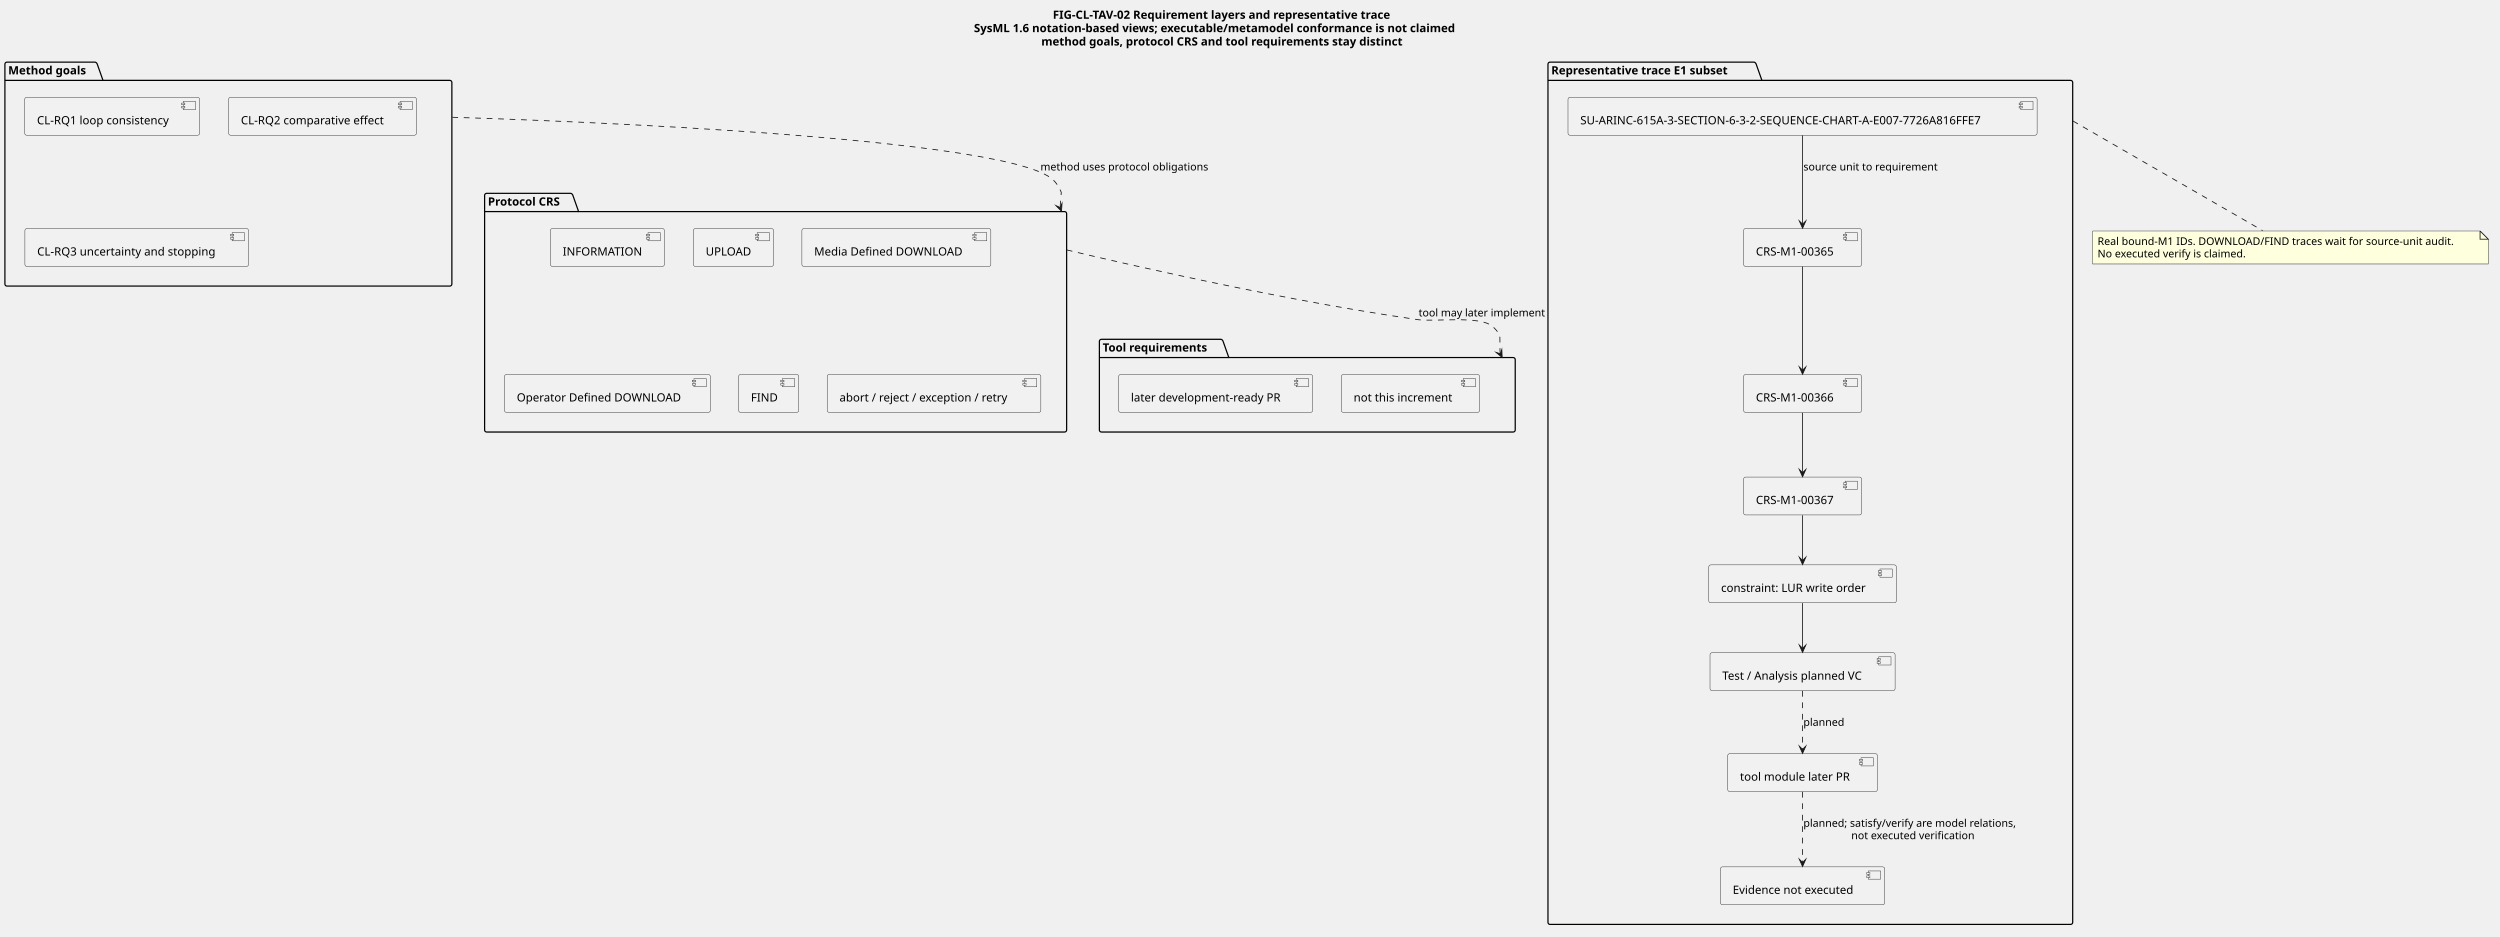
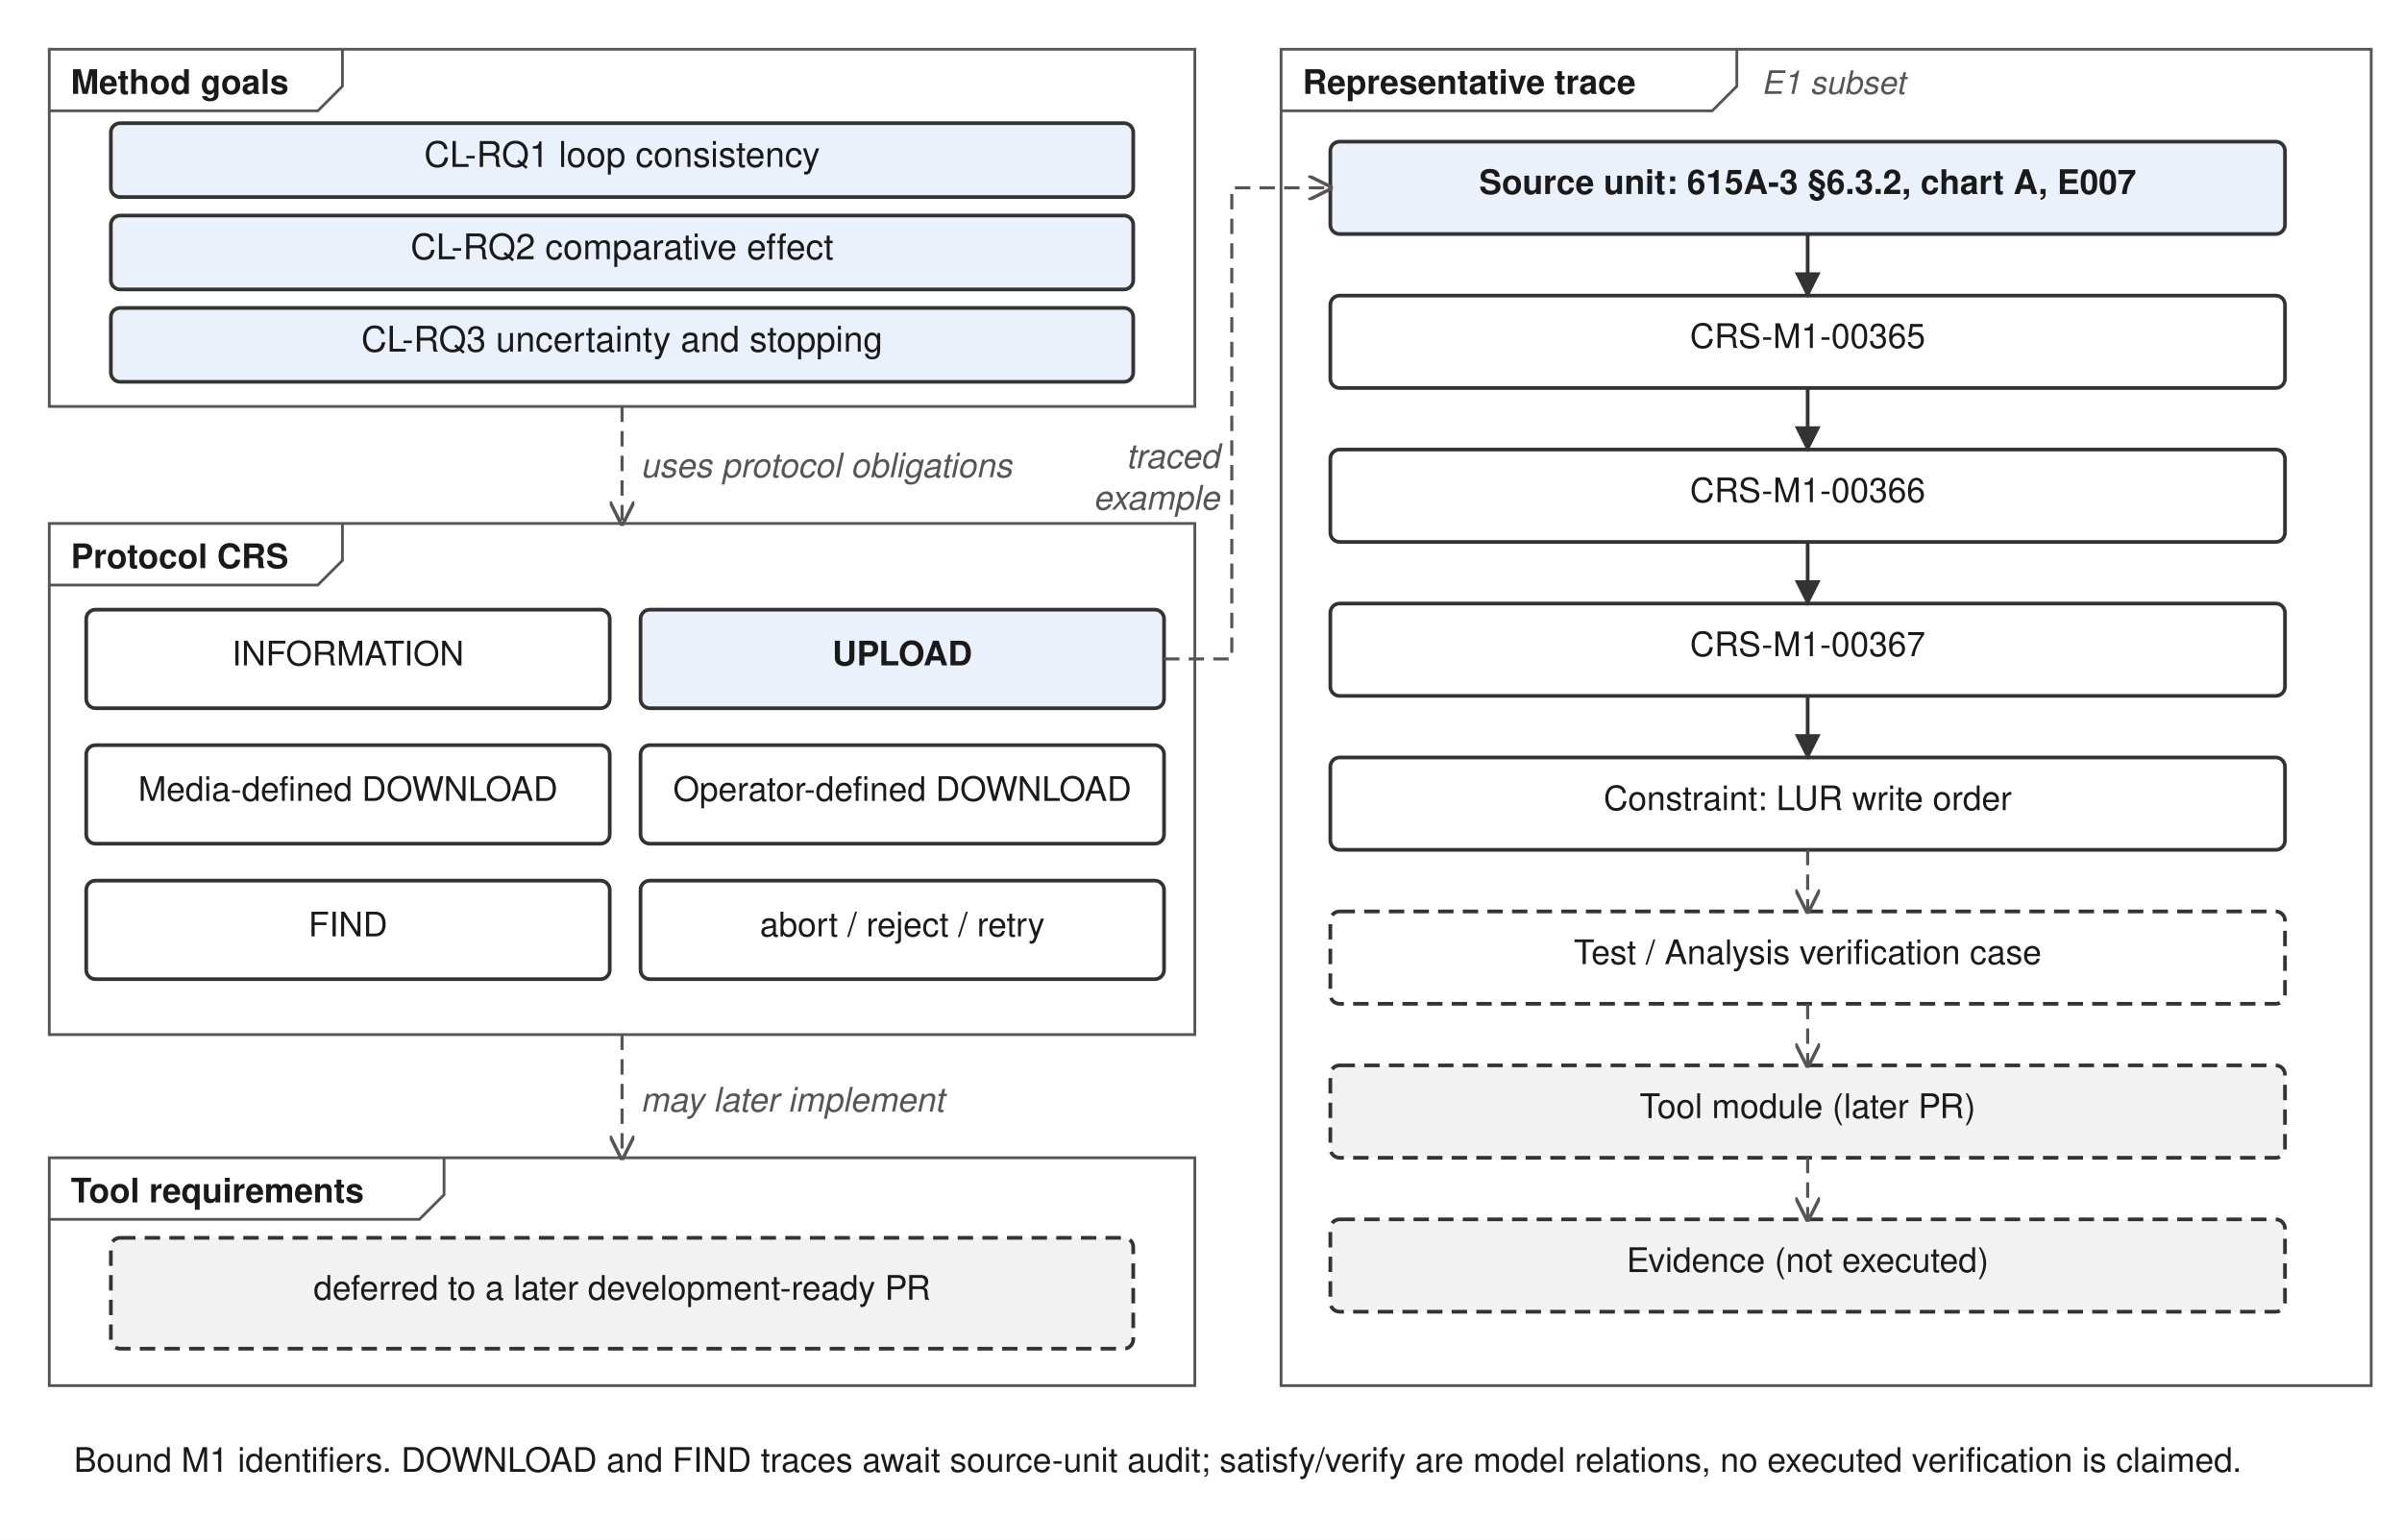
- <svg xmlns="http://www.w3.org/2000/svg" version="1.1" data-diagram-type="DESCRIPTION" style="width:3054px;height:1144px;background:#FFFFFF;" width="3054px" height="1144px" viewBox="0 0 3054 1144" zoomAndPan="magnify" preserveAspectRatio="none" contentStyleType="text/css">
-   <defs />
-   <g font-family="sans-serif" lengthAdjust="spacing">
-     <g class="title" data-source-line="2">
-       <text x="1286.119" y="22.995" fill="#000" font-size="14" textLength="475.412" font-weight="700">FIG-CL-TAV-02 Requirement layers and representative trace</text>
-       <text x="1189.749" y="39.292" fill="#000" font-size="14" textLength="668.151" font-weight="700">SysML 1.6 notation-based views; executable/metamodel conformance is not claimed</text>
-       <text x="1272.003" y="55.589" fill="#000" font-size="14" textLength="503.645" font-weight="700">method goals, protocol CRS and tool requirements stay distinct</text>
-     </g>
-     <g class="cluster" data-qualified-name="MG" id="ent0001" data-source-line="4">
-       <path d="M8.5,75.891 L116.318,75.891 A3.75,3.75 0 0 1 118.818,78.391 L125.818,98.188 L549.5,98.188 A2.5,2.5 0 0 1 552,100.688 L552,346.981 A2.5,2.5 0 0 1 549.5,349.481 L8.5,349.481 A2.5,2.5 0 0 1 6,346.981 L6,78.391 A2.5,2.5 0 0 1 8.5,75.891" style="stroke:#000;stroke-width:1.5;" fill="none" />
-       <line x1="6" y1="98.188" x2="125.818" y2="98.188" style="stroke:#000;stroke-width:1.5;" />
-       <text x="10" y="90.886" fill="#000" font-size="14" textLength="106.818" font-weight="700">Method goals</text>
-     </g>
-     <g class="cluster" data-qualified-name="PCRS" id="ent0005" data-source-line="10">
-       <path d="M594.5,236.181 L697.321,236.181 A3.75,3.75 0 0 1 699.821,238.681 L706.821,258.477 L1300.5,258.477 A2.5,2.5 0 0 1 1303,260.977 L1303,525.281 A2.5,2.5 0 0 1 1300.5,527.781 L594.5,527.781 A2.5,2.5 0 0 1 592,525.281 L592,238.681 A2.5,2.5 0 0 1 594.5,236.181" style="stroke:#000;stroke-width:1.5;" fill="none" />
-       <line x1="592" y1="258.477" x2="706.821" y2="258.477" style="stroke:#000;stroke-width:1.5;" />
-       <text x="596" y="251.176" fill="#000" font-size="14" textLength="101.821" font-weight="700">Protocol CRS</text>
-     </g>
-     <g class="cluster" data-qualified-name="TR" id="ent0012" data-source-line="19">
-       <path d="M1345.5,414.481 L1491.62,414.481 A3.75,3.75 0 0 1 1494.12,416.981 L1501.12,436.777 L1848.5,436.777 A2.5,2.5 0 0 1 1851,439.277 L1851,525.281 A2.5,2.5 0 0 1 1848.5,527.781 L1345.5,527.781 A2.5,2.5 0 0 1 1343,525.281 L1343,416.981 A2.5,2.5 0 0 1 1345.5,414.481" style="stroke:#000;stroke-width:1.5;" fill="none" />
-       <line x1="1343" y1="436.777" x2="1501.12" y2="436.777" style="stroke:#000;stroke-width:1.5;" />
-       <text x="1347" y="429.476" fill="#000" font-size="14" textLength="145.12" font-weight="700">Tool requirements</text>
-     </g>
-     <g class="cluster" data-qualified-name="TRACE" id="ent0017" data-source-line="27">
-       <path d="M1893.5,75.891 L2142.85,75.891 A3.75,3.75 0 0 1 2145.35,78.391 L2152.35,98.188 L2529.5,98.188 A2.5,2.5 0 0 1 2532,100.688 L2532,1126.761 A2.5,2.5 0 0 1 2529.5,1129.261 L1893.5,1129.261 A2.5,2.5 0 0 1 1891,1126.761 L1891,78.391 A2.5,2.5 0 0 1 1893.5,75.891" style="stroke:#000;stroke-width:1.5;" fill="none" />
-       <line x1="1891" y1="98.188" x2="2152.35" y2="98.188" style="stroke:#000;stroke-width:1.5;" />
-       <text x="1895" y="90.886" fill="#000" font-size="14" textLength="248.35" font-weight="700">Representative trace E1 subset</text>
-     </g>
-     <g class="entity" data-qualified-name="MG.CL-RQ1 loop consistency" id="ent0002" data-source-line="5">
-       <rect x="30.17" y="118.891" width="213.66" height="46.297" fill="#F1F1F1" style="stroke:#181818;stroke-width:0.5;" rx="2.5" ry="2.5" />
-       <rect x="223.83" y="123.891" width="15" height="10" fill="#F1F1F1" style="stroke:#181818;stroke-width:0.5;" />
-       <rect x="221.83" y="125.891" width="4" height="2" fill="#F1F1F1" style="stroke:#181818;stroke-width:0.5;" />
-       <rect x="221.83" y="129.891" width="4" height="2" fill="#F1F1F1" style="stroke:#181818;stroke-width:0.5;" />
-       <text x="45.17" y="151.886" fill="#000" font-size="14" textLength="173.66">CL-RQ1 loop consistency</text>
-     </g>
-     <g class="entity" data-qualified-name="MG.CL-RQ2 comparative effect" id="ent0003" data-source-line="6">
-       <rect x="279.28" y="118.891" width="229.431" height="46.297" fill="#F1F1F1" style="stroke:#181818;stroke-width:0.5;" rx="2.5" ry="2.5" />
-       <rect x="488.711" y="123.891" width="15" height="10" fill="#F1F1F1" style="stroke:#181818;stroke-width:0.5;" />
-       <rect x="486.711" y="125.891" width="4" height="2" fill="#F1F1F1" style="stroke:#181818;stroke-width:0.5;" />
-       <rect x="486.711" y="129.891" width="4" height="2" fill="#F1F1F1" style="stroke:#181818;stroke-width:0.5;" />
-       <text x="294.28" y="151.886" fill="#000" font-size="14" textLength="189.431">CL-RQ2 comparative effect</text>
-     </g>
-     <g class="entity" data-qualified-name="MG.CL-RQ3 uncertainty and stopping" id="ent0004" data-source-line="7">
-       <rect x="30.42" y="279.181" width="273.16" height="46.297" fill="#F1F1F1" style="stroke:#181818;stroke-width:0.5;" rx="2.5" ry="2.5" />
-       <rect x="283.58" y="284.181" width="15" height="10" fill="#F1F1F1" style="stroke:#181818;stroke-width:0.5;" />
-       <rect x="281.58" y="286.181" width="4" height="2" fill="#F1F1F1" style="stroke:#181818;stroke-width:0.5;" />
-       <rect x="281.58" y="290.181" width="4" height="2" fill="#F1F1F1" style="stroke:#181818;stroke-width:0.5;" />
-       <text x="45.42" y="312.176" fill="#000" font-size="14" textLength="233.16">CL-RQ3 uncertainty and stopping</text>
-     </g>
-     <g class="entity" data-qualified-name="PCRS.INFORMATION" id="ent0006" data-source-line="11">
-       <rect x="672.38" y="279.181" width="139.23" height="46.297" fill="#F1F1F1" style="stroke:#181818;stroke-width:0.5;" rx="2.5" ry="2.5" />
-       <rect x="791.61" y="284.181" width="15" height="10" fill="#F1F1F1" style="stroke:#181818;stroke-width:0.5;" />
-       <rect x="789.61" y="286.181" width="4" height="2" fill="#F1F1F1" style="stroke:#181818;stroke-width:0.5;" />
-       <rect x="789.61" y="290.181" width="4" height="2" fill="#F1F1F1" style="stroke:#181818;stroke-width:0.5;" />
-       <text x="687.38" y="312.176" fill="#000" font-size="14" textLength="99.23">INFORMATION</text>
-     </g>
-     <g class="entity" data-qualified-name="PCRS.UPLOAD" id="ent0007" data-source-line="12">
-       <rect x="847.07" y="279.181" width="97.866" height="46.297" fill="#F1F1F1" style="stroke:#181818;stroke-width:0.5;" rx="2.5" ry="2.5" />
-       <rect x="924.936" y="284.181" width="15" height="10" fill="#F1F1F1" style="stroke:#181818;stroke-width:0.5;" />
-       <rect x="922.936" y="286.181" width="4" height="2" fill="#F1F1F1" style="stroke:#181818;stroke-width:0.5;" />
-       <rect x="922.936" y="290.181" width="4" height="2" fill="#F1F1F1" style="stroke:#181818;stroke-width:0.5;" />
-       <text x="862.07" y="312.176" fill="#000" font-size="14" textLength="57.866">UPLOAD</text>
-     </g>
-     <g class="entity" data-qualified-name="PCRS.Media Defined DOWNLOAD" id="ent0008" data-source-line="13">
-       <rect x="979.59" y="279.181" width="230.825" height="46.297" fill="#F1F1F1" style="stroke:#181818;stroke-width:0.5;" rx="2.5" ry="2.5" />
-       <rect x="1190.415" y="284.181" width="15" height="10" fill="#F1F1F1" style="stroke:#181818;stroke-width:0.5;" />
-       <rect x="1188.415" y="286.181" width="4" height="2" fill="#F1F1F1" style="stroke:#181818;stroke-width:0.5;" />
-       <rect x="1188.415" y="290.181" width="4" height="2" fill="#F1F1F1" style="stroke:#181818;stroke-width:0.5;" />
-       <text x="994.59" y="312.176" fill="#000" font-size="14" textLength="190.825">Media Defined DOWNLOAD</text>
-     </g>
-     <g class="entity" data-qualified-name="PCRS.Operator Defined DOWNLOAD" id="ent0009" data-source-line="14">
-       <rect x="616.28" y="457.481" width="251.442" height="46.297" fill="#F1F1F1" style="stroke:#181818;stroke-width:0.5;" rx="2.5" ry="2.5" />
-       <rect x="847.722" y="462.481" width="15" height="10" fill="#F1F1F1" style="stroke:#181818;stroke-width:0.5;" />
-       <rect x="845.722" y="464.481" width="4" height="2" fill="#F1F1F1" style="stroke:#181818;stroke-width:0.5;" />
-       <rect x="845.722" y="468.481" width="4" height="2" fill="#F1F1F1" style="stroke:#181818;stroke-width:0.5;" />
-       <text x="631.28" y="490.476" fill="#000" font-size="14" textLength="211.442">Operator Defined DOWNLOAD</text>
-     </g>
-     <g class="entity" data-qualified-name="PCRS.FIND" id="ent0010" data-source-line="15">
-       <rect x="902.28" y="457.481" width="73.435" height="46.297" fill="#F1F1F1" style="stroke:#181818;stroke-width:0.5;" rx="2.5" ry="2.5" />
-       <rect x="955.715" y="462.481" width="15" height="10" fill="#F1F1F1" style="stroke:#181818;stroke-width:0.5;" />
-       <rect x="953.715" y="464.481" width="4" height="2" fill="#F1F1F1" style="stroke:#181818;stroke-width:0.5;" />
-       <rect x="953.715" y="468.481" width="4" height="2" fill="#F1F1F1" style="stroke:#181818;stroke-width:0.5;" />
-       <text x="917.28" y="490.476" fill="#000" font-size="14" textLength="33.435">FIND</text>
-     </g>
-     <g class="entity" data-qualified-name="PCRS.abort . reject . exception . retry" id="ent0011" data-source-line="16">
-       <rect x="1010.5" y="457.481" width="260.999" height="46.297" fill="#F1F1F1" style="stroke:#181818;stroke-width:0.5;" rx="2.5" ry="2.5" />
-       <rect x="1251.499" y="462.481" width="15" height="10" fill="#F1F1F1" style="stroke:#181818;stroke-width:0.5;" />
-       <rect x="1249.499" y="464.481" width="4" height="2" fill="#F1F1F1" style="stroke:#181818;stroke-width:0.5;" />
-       <rect x="1249.499" y="468.481" width="4" height="2" fill="#F1F1F1" style="stroke:#181818;stroke-width:0.5;" />
-       <text x="1025.5" y="490.476" fill="#000" font-size="14" textLength="220.999">abort / reject / exception / retry</text>
-     </g>
-     <g class="entity" data-qualified-name="TR.later development-ready PR" id="ent0013" data-source-line="20">
-       <rect x="1366.54" y="457.481" width="236.923" height="46.297" fill="#F1F1F1" style="stroke:#181818;stroke-width:0.5;" rx="2.5" ry="2.5" />
-       <rect x="1583.463" y="462.481" width="15" height="10" fill="#F1F1F1" style="stroke:#181818;stroke-width:0.5;" />
-       <rect x="1581.463" y="464.481" width="4" height="2" fill="#F1F1F1" style="stroke:#181818;stroke-width:0.5;" />
-       <rect x="1581.463" y="468.481" width="4" height="2" fill="#F1F1F1" style="stroke:#181818;stroke-width:0.5;" />
-       <text x="1381.54" y="490.476" fill="#000" font-size="14" textLength="196.923">later development-ready PR</text>
-     </g>
-     <g class="entity" data-qualified-name="TR.not this increment" id="ent0014" data-source-line="21">
-       <rect x="1638.59" y="457.481" width="168.816" height="46.297" fill="#F1F1F1" style="stroke:#181818;stroke-width:0.5;" rx="2.5" ry="2.5" />
-       <rect x="1787.406" y="462.481" width="15" height="10" fill="#F1F1F1" style="stroke:#181818;stroke-width:0.5;" />
-       <rect x="1785.406" y="464.481" width="4" height="2" fill="#F1F1F1" style="stroke:#181818;stroke-width:0.5;" />
-       <rect x="1785.406" y="468.481" width="4" height="2" fill="#F1F1F1" style="stroke:#181818;stroke-width:0.5;" />
-       <text x="1653.59" y="490.476" fill="#000" font-size="14" textLength="128.816">not this increment</text>
-     </g>
-     <g class="entity" data-qualified-name="TRACE.SRC" id="ent0018" data-source-line="28">
-       <rect x="1915.46" y="118.891" width="573.073" height="46.297" fill="#F1F1F1" style="stroke:#181818;stroke-width:0.5;" rx="2.5" ry="2.5" />
-       <rect x="2468.533" y="123.891" width="15" height="10" fill="#F1F1F1" style="stroke:#181818;stroke-width:0.5;" />
-       <rect x="2466.533" y="125.891" width="4" height="2" fill="#F1F1F1" style="stroke:#181818;stroke-width:0.5;" />
-       <rect x="2466.533" y="129.891" width="4" height="2" fill="#F1F1F1" style="stroke:#181818;stroke-width:0.5;" />
-       <text x="1930.46" y="151.886" fill="#000" font-size="14" textLength="533.073">SU-ARINC-615A-3-SECTION-6-3-2-SEQUENCE-CHART-A-E007-7726A816FFE7</text>
-     </g>
-     <g class="entity" data-qualified-name="TRACE.CRS365" id="ent0019" data-source-line="29">
-       <rect x="2129.99" y="279.181" width="144.016" height="46.297" fill="#F1F1F1" style="stroke:#181818;stroke-width:0.5;" rx="2.5" ry="2.5" />
-       <rect x="2254.006" y="284.181" width="15" height="10" fill="#F1F1F1" style="stroke:#181818;stroke-width:0.5;" />
-       <rect x="2252.006" y="286.181" width="4" height="2" fill="#F1F1F1" style="stroke:#181818;stroke-width:0.5;" />
-       <rect x="2252.006" y="290.181" width="4" height="2" fill="#F1F1F1" style="stroke:#181818;stroke-width:0.5;" />
-       <text x="2144.99" y="312.176" fill="#000" font-size="14" textLength="104.016">CRS-M1-00365</text>
-     </g>
-     <g class="entity" data-qualified-name="TRACE.CRS366" id="ent0020" data-source-line="30">
-       <rect x="2129.99" y="457.481" width="144.016" height="46.297" fill="#F1F1F1" style="stroke:#181818;stroke-width:0.5;" rx="2.5" ry="2.5" />
-       <rect x="2254.006" y="462.481" width="15" height="10" fill="#F1F1F1" style="stroke:#181818;stroke-width:0.5;" />
-       <rect x="2252.006" y="464.481" width="4" height="2" fill="#F1F1F1" style="stroke:#181818;stroke-width:0.5;" />
-       <rect x="2252.006" y="468.481" width="4" height="2" fill="#F1F1F1" style="stroke:#181818;stroke-width:0.5;" />
-       <text x="2144.99" y="490.476" fill="#000" font-size="14" textLength="104.016">CRS-M1-00366</text>
-     </g>
-     <g class="entity" data-qualified-name="TRACE.CRS367" id="ent0021" data-source-line="31">
-       <rect x="2129.99" y="582.781" width="144.016" height="46.297" fill="#F1F1F1" style="stroke:#181818;stroke-width:0.5;" rx="2.5" ry="2.5" />
-       <rect x="2254.006" y="587.781" width="15" height="10" fill="#F1F1F1" style="stroke:#181818;stroke-width:0.5;" />
-       <rect x="2252.006" y="589.781" width="4" height="2" fill="#F1F1F1" style="stroke:#181818;stroke-width:0.5;" />
-       <rect x="2252.006" y="593.781" width="4" height="2" fill="#F1F1F1" style="stroke:#181818;stroke-width:0.5;" />
-       <text x="2144.99" y="615.776" fill="#000" font-size="14" textLength="104.016">CRS-M1-00367</text>
-     </g>
-     <g class="entity" data-qualified-name="TRACE.CON" id="ent0022" data-source-line="32">
-       <rect x="2087.44" y="690.071" width="229.123" height="46.297" fill="#F1F1F1" style="stroke:#181818;stroke-width:0.5;" rx="2.5" ry="2.5" />
-       <rect x="2296.563" y="695.071" width="15" height="10" fill="#F1F1F1" style="stroke:#181818;stroke-width:0.5;" />
-       <rect x="2294.563" y="697.071" width="4" height="2" fill="#F1F1F1" style="stroke:#181818;stroke-width:0.5;" />
-       <rect x="2294.563" y="701.071" width="4" height="2" fill="#F1F1F1" style="stroke:#181818;stroke-width:0.5;" />
-       <text x="2102.44" y="723.066" fill="#000" font-size="14" textLength="189.123">constraint: LUR write order</text>
-     </g>
-     <g class="entity" data-qualified-name="TRACE.TA" id="ent0023" data-source-line="33">
-       <rect x="2088.95" y="797.371" width="226.102" height="46.297" fill="#F1F1F1" style="stroke:#181818;stroke-width:0.5;" rx="2.5" ry="2.5" />
-       <rect x="2295.052" y="802.371" width="15" height="10" fill="#F1F1F1" style="stroke:#181818;stroke-width:0.5;" />
-       <rect x="2293.052" y="804.371" width="4" height="2" fill="#F1F1F1" style="stroke:#181818;stroke-width:0.5;" />
-       <rect x="2293.052" y="808.371" width="4" height="2" fill="#F1F1F1" style="stroke:#181818;stroke-width:0.5;" />
-       <text x="2103.95" y="830.366" fill="#000" font-size="14" textLength="186.102">Test / Analysis planned VC</text>
-     </g>
-     <g class="entity" data-qualified-name="TRACE.TOOL" id="ent0024" data-source-line="34">
-       <rect x="2110.59" y="920.671" width="182.823" height="46.297" fill="#F1F1F1" style="stroke:#181818;stroke-width:0.5;" rx="2.5" ry="2.5" />
-       <rect x="2273.413" y="925.671" width="15" height="10" fill="#F1F1F1" style="stroke:#181818;stroke-width:0.5;" />
-       <rect x="2271.413" y="927.671" width="4" height="2" fill="#F1F1F1" style="stroke:#181818;stroke-width:0.5;" />
-       <rect x="2271.413" y="931.671" width="4" height="2" fill="#F1F1F1" style="stroke:#181818;stroke-width:0.5;" />
-       <text x="2125.59" y="953.666" fill="#000" font-size="14" textLength="142.823">tool module later PR</text>
-     </g>
-     <g class="entity" data-qualified-name="TRACE.EV" id="ent0025" data-source-line="35">
-       <rect x="2101.7" y="1058.961" width="200.604" height="46.297" fill="#F1F1F1" style="stroke:#181818;stroke-width:0.5;" rx="2.5" ry="2.5" />
-       <rect x="2282.304" y="1063.961" width="15" height="10" fill="#F1F1F1" style="stroke:#181818;stroke-width:0.5;" />
-       <rect x="2280.304" y="1065.961" width="4" height="2" fill="#F1F1F1" style="stroke:#181818;stroke-width:0.5;" />
-       <rect x="2280.304" y="1069.961" width="4" height="2" fill="#F1F1F1" style="stroke:#181818;stroke-width:0.5;" />
-       <text x="2116.7" y="1091.956" fill="#000" font-size="14" textLength="160.604">Evidence not executed</text>
-     </g>
-     <g class="entity" data-qualified-name="GMN33" id="ent0034" data-source-line="46">
-       <path d="M2556.35,282.201 L2556.35,322.466 L3039.65,322.466 L3039.65,292.201 L3029.65,282.201 L2556.35,282.201" style="stroke:#181818;stroke-width:0.5;" fill="#FEFFDD" />
-       <path d="M3029.65,282.201 L3029.65,292.201 L3039.65,292.201 L3029.65,282.201" style="stroke:#181818;stroke-width:1;" fill="#FEFFDD" />
-       <text x="2562.35" y="299.268" fill="#000" font-size="13" textLength="462.3">Real bound-M1 IDs. DOWNLOAD/FIND traces wait for source-unit audit.</text>
-       <text x="2562.35" y="314.4" fill="#000" font-size="13" textLength="197.317">No executed verify is claimed.</text>
-     </g>
-     <g class="link" data-entity-1="ent0001" data-entity-2="ent0005" id="lnk15" data-source-line="24" data-link-type="dependency">
-       <path d="M552.551,143.282 C552.879,143.291 553.216,143.301 553.562,143.312 C559.093,143.477 566.905,143.718 576.685,144.041 C596.244,144.687 623.673,145.66 656.474,147.002 C722.076,149.686 809.161,153.847 897.733,159.823 C1074.875,171.776 1257.96,190.991 1287,220.181 C1290.095,223.292 1292.558,226.84 1294.496,230.672 C1294.981,231.63 1295.433,232.606 1295.853,233.598 C1296.064,234.094 1296.266,234.593 1296.461,235.096 C1296.559,235.348 1294.919,253.208 1295.013,253.462" style="stroke:#181818;stroke-width:1;stroke-dasharray:7,7;" fill="none" id="MG-to-PCRS" />
-       <polygon points="1296.748,258.151,1297.376,248.322,1295.013,253.462,1289.873,251.098,1296.748,258.151" fill="#181818" style="stroke:#181818;stroke-width:1;stroke-linejoin:miter;stroke-miterlimit:10;" />
-       <text x="1271" y="208.248" fill="#000" font-size="13" textLength="217.02">method uses protocol obligations</text>
-     </g>
-     <g class="link" data-entity-1="ent0005" data-entity-2="ent0012" id="lnk16" data-source-line="25" data-link-type="dependency">
-       <path d="M1303.153,305.304 C1303.533,305.395 1303.925,305.489 1304.329,305.586 C1305.139,305.78 1305.998,305.986 1306.906,306.203 C1314.169,307.941 1324.56,310.405 1337.531,313.422 C1363.475,319.458 1399.743,327.71 1441.974,336.804 C1526.435,354.993 1634.745,376.551 1732,390.481 C1752.1,393.361 1807.58,385.271 1823,398.481 C1826.416,401.407 1829.298,404.814 1831.726,408.544 C1832.939,410.408 1831.815,430.172 1832.811,432.178" style="stroke:#181818;stroke-width:1;stroke-dasharray:7,7;" fill="none" id="PCRS-to-TR" />
-       <polygon points="1835.036,436.656,1834.614,426.816,1832.811,432.178,1827.45,430.375,1835.036,436.656" fill="#181818" style="stroke:#181818;stroke-width:1;stroke-linejoin:miter;stroke-miterlimit:10;" />
-       <text x="1733" y="386.548" fill="#000" font-size="13" textLength="165.49">tool may later implement</text>
-     </g>
-     <g class="link" data-entity-1="ent0018" data-entity-2="ent0019" id="lnk26" data-source-line="38" data-link-type="dependency">
-       <path d="M2202,165.381 C2202,195.461 2202,243.691 2202,273.841" style="stroke:#181818;stroke-width:1;" fill="none" id="SRC-to-CRS365" />
-       <polygon points="2202,278.841,2206,269.841,2202,273.841,2198,269.841,2202,278.841" fill="#181818" style="stroke:#181818;stroke-width:1;stroke-linejoin:miter;stroke-miterlimit:10;" />
-       <text x="2203" y="208.248" fill="#000" font-size="13" textLength="174.878">source unit to requirement</text>
-     </g>
-     <g class="link" data-entity-1="ent0019" data-entity-2="ent0020" id="lnk27" data-source-line="39" data-link-type="dependency">
-       <path d="M2202,325.661 C2202,359.481 2202,418.331 2202,452.201" style="stroke:#181818;stroke-width:1;" fill="none" id="CRS365-to-CRS366" />
-       <polygon points="2202,457.201,2206,448.201,2202,452.201,2198,448.201,2202,457.201" fill="#181818" style="stroke:#181818;stroke-width:1;stroke-linejoin:miter;stroke-miterlimit:10;" />
-     </g>
-     <g class="link" data-entity-1="ent0020" data-entity-2="ent0021" id="lnk28" data-source-line="40" data-link-type="dependency">
-       <path d="M2202,504.241 C2202,526.491 2202,555.261 2202,577.451" style="stroke:#181818;stroke-width:1;" fill="none" id="CRS366-to-CRS367" />
-       <polygon points="2202,582.451,2206,573.451,2202,577.451,2198,573.451,2202,582.451" fill="#181818" style="stroke:#181818;stroke-width:1;stroke-linejoin:miter;stroke-miterlimit:10;" />
-     </g>
-     <g class="link" data-entity-1="ent0021" data-entity-2="ent0022" id="lnk29" data-source-line="41" data-link-type="dependency">
-       <path d="M2202,629.511 C2202,647.281 2202,666.911 2202,684.671" style="stroke:#181818;stroke-width:1;" fill="none" id="CRS367-to-CON" />
-       <polygon points="2202,689.671,2206,680.671,2202,684.671,2198,680.671,2202,689.671" fill="#181818" style="stroke:#181818;stroke-width:1;stroke-linejoin:miter;stroke-miterlimit:10;" />
-     </g>
-     <g class="link" data-entity-1="ent0022" data-entity-2="ent0023" id="lnk30" data-source-line="42" data-link-type="dependency">
-       <path d="M2202,736.811 C2202,754.581 2202,774.211 2202,791.971" style="stroke:#181818;stroke-width:1;" fill="none" id="CON-to-TA" />
-       <polygon points="2202,796.971,2206,787.971,2202,791.971,2198,787.971,2202,796.971" fill="#181818" style="stroke:#181818;stroke-width:1;stroke-linejoin:miter;stroke-miterlimit:10;" />
-     </g>
-     <g class="link" data-entity-1="ent0023" data-entity-2="ent0024" id="lnk31" data-source-line="43" data-link-type="dependency">
-       <path d="M2202,844.051 C2202,865.841 2202,893.661 2202,915.401" style="stroke:#181818;stroke-width:1;stroke-dasharray:7,7;" fill="none" id="TA-to-TOOL" />
-       <polygon points="2202,920.401,2206,911.401,2202,915.401,2198,911.401,2202,920.401" fill="#181818" style="stroke:#181818;stroke-width:1;stroke-linejoin:miter;stroke-miterlimit:10;" />
-       <text x="2203" y="886.738" fill="#000" font-size="13" textLength="52.559">planned</text>
-     </g>
-     <g class="link" data-entity-1="ent0024" data-entity-2="ent0025" id="lnk32" data-source-line="44" data-link-type="dependency">
-       <path d="M2202,967.321 C2202,992.571 2202,1028.301 2202,1053.571" style="stroke:#181818;stroke-width:1;stroke-dasharray:7,7;" fill="none" id="TOOL-to-EV" />
-       <polygon points="2202,1058.571,2206,1049.571,2202,1053.571,2198,1049.571,2202,1058.571" fill="#181818" style="stroke:#181818;stroke-width:1;stroke-linejoin:miter;stroke-miterlimit:10;" />
-       <text x="2203" y="1010.028" fill="#000" font-size="13" textLength="279.773">planned; satisfy/verify are model relations,</text>
-       <text x="2261.471" y="1025.16" fill="#000" font-size="13" textLength="162.83">not executed verification</text>
-     </g>
-     <g class="link" data-entity-1="ent0017" data-entity-2="ent0034" id="lnk35" data-source-line="46" data-link-type="association">
-       <path d="M2532.327,147.844 C2537.271,150.701 2544.235,154.724 2552.726,159.63 C2569.709,169.442 2592.802,182.784 2618.061,197.377 C2668.58,226.563 2727.765,260.756 2764.07,281.731" style="stroke:#181818;stroke-width:1;stroke-dasharray:7,7;" fill="none" id="TRACE-GMN33" />
-     </g>
-   </g>
+ <svg xmlns="http://www.w3.org/2000/svg" width="780" height="500" viewBox="0 0 780 500">
+   <rect width="100%" height="100%" fill="white" />
+   <defs>
+     <marker id="a-main" viewBox="0 0 10 10" refX="9" refY="5" markerWidth="7" markerHeight="7" orient="auto-start-reverse">
+       <path d="M0,0 L10,5 L0,10 z" fill="#333333" />
+     </marker>
+     <marker id="o-main" viewBox="0 0 10 10" refX="9" refY="5" markerWidth="8" markerHeight="8" orient="auto-start-reverse">
+       <path d="M0,0 L10,5 L0,10" fill="none" stroke="#333333" stroke-width="1.4" />
+     </marker>
+     <marker id="a-loop" viewBox="0 0 10 10" refX="9" refY="5" markerWidth="7" markerHeight="7" orient="auto-start-reverse">
+       <path d="M0,0 L10,5 L0,10 z" fill="#1F5AA6" />
+     </marker>
+     <marker id="o-loop" viewBox="0 0 10 10" refX="9" refY="5" markerWidth="8" markerHeight="8" orient="auto-start-reverse">
+       <path d="M0,0 L10,5 L0,10" fill="none" stroke="#1F5AA6" stroke-width="1.4" />
+     </marker>
+     <marker id="a-err" viewBox="0 0 10 10" refX="9" refY="5" markerWidth="7" markerHeight="7" orient="auto-start-reverse">
+       <path d="M0,0 L10,5 L0,10 z" fill="#B4541A" />
+     </marker>
+     <marker id="o-err" viewBox="0 0 10 10" refX="9" refY="5" markerWidth="8" markerHeight="8" orient="auto-start-reverse">
+       <path d="M0,0 L10,5 L0,10" fill="none" stroke="#B4541A" stroke-width="1.4" />
+     </marker>
+     <marker id="a-stop" viewBox="0 0 10 10" refX="9" refY="5" markerWidth="7" markerHeight="7" orient="auto-start-reverse">
+       <path d="M0,0 L10,5 L0,10 z" fill="#555555" />
+     </marker>
+     <marker id="o-stop" viewBox="0 0 10 10" refX="9" refY="5" markerWidth="8" markerHeight="8" orient="auto-start-reverse">
+       <path d="M0,0 L10,5 L0,10" fill="none" stroke="#555555" stroke-width="1.4" />
+     </marker>
+     <marker id="a-dep" viewBox="0 0 10 10" refX="9" refY="5" markerWidth="7" markerHeight="7" orient="auto-start-reverse">
+       <path d="M0,0 L10,5 L0,10 z" fill="#555555" />
+     </marker>
+     <marker id="o-dep" viewBox="0 0 10 10" refX="9" refY="5" markerWidth="8" markerHeight="8" orient="auto-start-reverse">
+       <path d="M0,0 L10,5 L0,10" fill="none" stroke="#555555" stroke-width="1.4" />
+     </marker>
+     <marker id="a-forbid" viewBox="0 0 10 10" refX="9" refY="5" markerWidth="7" markerHeight="7" orient="auto-start-reverse">
+       <path d="M0,0 L10,5 L0,10 z" fill="#B4541A" />
+     </marker>
+     <marker id="o-forbid" viewBox="0 0 10 10" refX="9" refY="5" markerWidth="8" markerHeight="8" orient="auto-start-reverse">
+       <path d="M0,0 L10,5 L0,10" fill="none" stroke="#B4541A" stroke-width="1.4" />
+     </marker>
+     <marker id="a-bind" viewBox="0 0 10 10" refX="9" refY="5" markerWidth="7" markerHeight="7" orient="auto-start-reverse">
+       <path d="M0,0 L10,5 L0,10 z" fill="#333333" />
+     </marker>
+     <marker id="o-bind" viewBox="0 0 10 10" refX="9" refY="5" markerWidth="8" markerHeight="8" orient="auto-start-reverse">
+       <path d="M0,0 L10,5 L0,10" fill="none" stroke="#333333" stroke-width="1.4" />
+     </marker>
+   </defs>
+   <rect x="16" y="16" width="372" height="116" rx="0" fill="none" stroke="#555555" stroke-width="0.9" />
+   <path d="M16,36 H103.2 L111.2,28 V16" fill="none" stroke="#555555" stroke-width="0.9" />
+   <text x="23.0" y="30.5" font-family="Helvetica" font-size="11" font-weight="bold" fill="#1A1A1A" text-anchor="start">
+     <tspan>Method goals</tspan>
+   </text>
+   <rect x="36" y="40" width="332" height="24" rx="3" fill="#EAF1FB" stroke="#333333" stroke-width="1.2" />
+   <text x="202.0" y="54.2" font-family="Helvetica" font-size="11.5" font-weight="normal" fill="#1A1A1A" text-anchor="middle">
+     <tspan>CL-RQ1  loop consistency</tspan>
+   </text>
+   <rect x="36" y="70" width="332" height="24" rx="3" fill="#EAF1FB" stroke="#333333" stroke-width="1.2" />
+   <text x="202.0" y="84.2" font-family="Helvetica" font-size="11.5" font-weight="normal" fill="#1A1A1A" text-anchor="middle">
+     <tspan>CL-RQ2  comparative effect</tspan>
+   </text>
+   <rect x="36" y="100" width="332" height="24" rx="3" fill="#EAF1FB" stroke="#333333" stroke-width="1.2" />
+   <text x="202.0" y="114.2" font-family="Helvetica" font-size="11.5" font-weight="normal" fill="#1A1A1A" text-anchor="middle">
+     <tspan>CL-RQ3  uncertainty and stopping</tspan>
+   </text>
+   <rect x="16" y="170" width="372" height="166" rx="0" fill="none" stroke="#555555" stroke-width="0.9" />
+   <path d="M16,190 H103.2 L111.2,182 V170" fill="none" stroke="#555555" stroke-width="0.9" />
+   <text x="23.0" y="184.5" font-family="Helvetica" font-size="11" font-weight="bold" fill="#1A1A1A" text-anchor="start">
+     <tspan>Protocol CRS</tspan>
+   </text>
+   <rect x="28" y="198" width="170" height="32" rx="3" fill="#FFFFFF" stroke="#333333" stroke-width="1.2" />
+   <text x="113.0" y="216.1" font-family="Helvetica" font-size="11" font-weight="normal" fill="#1A1A1A" text-anchor="middle">
+     <tspan>INFORMATION</tspan>
+   </text>
+   <rect x="208" y="198" width="170" height="32" rx="3" fill="#EAF1FB" stroke="#333333" stroke-width="1.2" />
+   <text x="293.0" y="216.1" font-family="Helvetica" font-size="11" font-weight="bold" fill="#1A1A1A" text-anchor="middle">
+     <tspan>UPLOAD</tspan>
+   </text>
+   <rect x="28" y="242" width="170" height="32" rx="3" fill="#FFFFFF" stroke="#333333" stroke-width="1.2" />
+   <text x="113.0" y="260.1" font-family="Helvetica" font-size="11" font-weight="normal" fill="#1A1A1A" text-anchor="middle">
+     <tspan>Media-defined DOWNLOAD</tspan>
+   </text>
+   <rect x="208" y="242" width="170" height="32" rx="3" fill="#FFFFFF" stroke="#333333" stroke-width="1.2" />
+   <text x="293.0" y="260.1" font-family="Helvetica" font-size="11" font-weight="normal" fill="#1A1A1A" text-anchor="middle">
+     <tspan>Operator-defined DOWNLOAD</tspan>
+   </text>
+   <rect x="28" y="286" width="170" height="32" rx="3" fill="#FFFFFF" stroke="#333333" stroke-width="1.2" />
+   <text x="113.0" y="304.1" font-family="Helvetica" font-size="11" font-weight="normal" fill="#1A1A1A" text-anchor="middle">
+     <tspan>FIND</tspan>
+   </text>
+   <rect x="208" y="286" width="170" height="32" rx="3" fill="#FFFFFF" stroke="#333333" stroke-width="1.2" />
+   <text x="293.0" y="304.1" font-family="Helvetica" font-size="11" font-weight="normal" fill="#1A1A1A" text-anchor="middle">
+     <tspan>abort / reject / retry</tspan>
+   </text>
+   <rect x="16" y="376" width="372" height="74" rx="0" fill="none" stroke="#555555" stroke-width="0.9" />
+   <path d="M16,396 H136.2 L144.2,388 V376" fill="none" stroke="#555555" stroke-width="0.9" />
+   <text x="23.0" y="390.5" font-family="Helvetica" font-size="11" font-weight="bold" fill="#1A1A1A" text-anchor="start">
+     <tspan>Tool requirements</tspan>
+   </text>
+   <rect x="36" y="402" width="332" height="36" rx="3" fill="#F2F2F2" stroke="#333333" stroke-width="1.2" stroke-dasharray="5 3" />
+   <text x="202.0" y="422.1" font-family="Helvetica" font-size="11" font-weight="normal" fill="#1A1A1A" text-anchor="middle">
+     <tspan>deferred to a later development-ready PR</tspan>
+   </text>
+   <rect x="416" y="16" width="354" height="434" rx="0" fill="none" stroke="#555555" stroke-width="0.9" />
+   <path d="M416,36 H556.0 L564.0,28 V16" fill="none" stroke="#555555" stroke-width="0.9" />
+   <text x="423.0" y="30.5" font-family="Helvetica" font-size="11" font-weight="bold" fill="#1A1A1A" text-anchor="start">
+     <tspan>Representative trace</tspan>
+   </text>
+   <text x="572.0" y="30.5" font-family="Helvetica" font-size="10.5" font-weight="normal" fill="#555555" text-anchor="start" font-style="italic">
+     <tspan>E1 subset</tspan>
+   </text>
+   <rect x="432" y="46" width="310" height="30" rx="3" fill="#EAF1FB" stroke="#333333" stroke-width="1.2" />
+   <text x="587.0" y="63.0" font-family="Helvetica" font-size="11" font-weight="bold" fill="#1A1A1A" text-anchor="middle">
+     <tspan>Source unit: 615A-3 §6.3.2, chart A, E007</tspan>
+   </text>
+   <rect x="432" y="96" width="310" height="30" rx="3" fill="#FFFFFF" stroke="#333333" stroke-width="1.2" />
+   <text x="587.0" y="113.0" font-family="Helvetica" font-size="11" font-weight="normal" fill="#1A1A1A" text-anchor="middle">
+     <tspan>CRS-M1-00365</tspan>
+   </text>
+   <rect x="432" y="146" width="310" height="30" rx="3" fill="#FFFFFF" stroke="#333333" stroke-width="1.2" />
+   <text x="587.0" y="163.1" font-family="Helvetica" font-size="11" font-weight="normal" fill="#1A1A1A" text-anchor="middle">
+     <tspan>CRS-M1-00366</tspan>
+   </text>
+   <rect x="432" y="196" width="310" height="30" rx="3" fill="#FFFFFF" stroke="#333333" stroke-width="1.2" />
+   <text x="587.0" y="213.1" font-family="Helvetica" font-size="11" font-weight="normal" fill="#1A1A1A" text-anchor="middle">
+     <tspan>CRS-M1-00367</tspan>
+   </text>
+   <rect x="432" y="246" width="310" height="30" rx="3" fill="#FFFFFF" stroke="#333333" stroke-width="1.2" />
+   <text x="587.0" y="263.1" font-family="Helvetica" font-size="11" font-weight="normal" fill="#1A1A1A" text-anchor="middle">
+     <tspan>Constraint: LUR write order</tspan>
+   </text>
+   <rect x="432" y="296" width="310" height="30" rx="3" fill="#FFFFFF" stroke="#333333" stroke-width="1.2" stroke-dasharray="5 3" />
+   <text x="587.0" y="313.1" font-family="Helvetica" font-size="11" font-weight="normal" fill="#1A1A1A" text-anchor="middle">
+     <tspan>Test / Analysis verification case</tspan>
+   </text>
+   <rect x="432" y="346" width="310" height="30" rx="3" fill="#F2F2F2" stroke="#333333" stroke-width="1.2" stroke-dasharray="5 3" />
+   <text x="587.0" y="363.1" font-family="Helvetica" font-size="11" font-weight="normal" fill="#1A1A1A" text-anchor="middle">
+     <tspan>Tool module (later PR)</tspan>
+   </text>
+   <rect x="432" y="396" width="310" height="30" rx="3" fill="#F2F2F2" stroke="#333333" stroke-width="1.2" stroke-dasharray="5 3" />
+   <text x="587.0" y="413.1" font-family="Helvetica" font-size="11" font-weight="normal" fill="#1A1A1A" text-anchor="middle">
+     <tspan>Evidence (not executed)</tspan>
+   </text>
+   <text x="24.0" y="478.0" font-family="Helvetica" font-size="11" font-weight="normal" fill="#1A1A1A" text-anchor="start">
+     <tspan>Bound M1 identifiers. DOWNLOAD and FIND traces await source-unit audit; satisfy/verify are model relations, no executed verification is claimed.</tspan>
+   </text>
+   <polyline points="202.0,132.0 202.0,170.0" fill="none" stroke="#555555" stroke-width="1.0" stroke-dasharray="5 3" marker-end="url(#o-dep)" />
+   <line x1="202.0" y1="132.0" x2="202.0" y2="170.0" data-from="MG" data-to="PCRS" stroke="none" fill="none" />
+   <text x="208.0" y="155.0" font-family="Helvetica" font-size="11" font-weight="normal" fill="#555555" text-anchor="start" font-style="italic">
+     <tspan>uses protocol obligations</tspan>
+   </text>
+   <polyline points="202.0,336.0 202.0,376.0" fill="none" stroke="#555555" stroke-width="1.0" stroke-dasharray="5 3" marker-end="url(#o-dep)" />
+   <line x1="202.0" y1="336.0" x2="202.0" y2="376.0" data-from="PCRS" data-to="L3" stroke="none" fill="none" />
+   <text x="208.0" y="361.0" font-family="Helvetica" font-size="11" font-weight="normal" fill="#555555" text-anchor="start" font-style="italic">
+     <tspan>may later implement</tspan>
+   </text>
+   <polyline points="587.0,76.0 587.0,96.0" fill="none" stroke="#333333" stroke-width="1.2" marker-end="url(#a-main)" />
+   <line x1="587.0" y1="76.0" x2="587.0" y2="96.0" data-from="SU" data-to="R1" stroke="none" fill="none" />
+   <polyline points="587.0,126.0 587.0,146.0" fill="none" stroke="#333333" stroke-width="1.2" marker-end="url(#a-main)" />
+   <line x1="587.0" y1="126.0" x2="587.0" y2="146.0" data-from="R1" data-to="R2" stroke="none" fill="none" />
+   <polyline points="587.0,176.0 587.0,196.0" fill="none" stroke="#333333" stroke-width="1.2" marker-end="url(#a-main)" />
+   <line x1="587.0" y1="176.0" x2="587.0" y2="196.0" data-from="R2" data-to="R3" stroke="none" fill="none" />
+   <polyline points="587.0,226.0 587.0,246.0" fill="none" stroke="#333333" stroke-width="1.2" marker-end="url(#a-main)" />
+   <line x1="587.0" y1="226.0" x2="587.0" y2="246.0" data-from="R3" data-to="CO" stroke="none" fill="none" />
+   <polyline points="587.0,276.0 587.0,296.0" fill="none" stroke="#555555" stroke-width="1.0" stroke-dasharray="5 3" marker-end="url(#o-dep)" />
+   <line x1="587.0" y1="276.0" x2="587.0" y2="296.0" data-from="CO" data-to="VC" stroke="none" fill="none" />
+   <polyline points="587.0,326.0 587.0,346.0" fill="none" stroke="#555555" stroke-width="1.0" stroke-dasharray="5 3" marker-end="url(#o-dep)" />
+   <line x1="587.0" y1="326.0" x2="587.0" y2="346.0" data-from="VC" data-to="TM" stroke="none" fill="none" />
+   <polyline points="587.0,376.0 587.0,396.0" fill="none" stroke="#555555" stroke-width="1.0" stroke-dasharray="5 3" marker-end="url(#o-dep)" />
+   <line x1="587.0" y1="376.0" x2="587.0" y2="396.0" data-from="TM" data-to="EV" stroke="none" fill="none" />
+   <polyline points="378.0,214.0 400.0,214.0 400.0,61.0 432.0,61.0" fill="none" stroke="#555555" stroke-width="1.0" stroke-dasharray="5 3" marker-end="url(#o-dep)" />
+   <line x1="378.0" y1="214.0" x2="432.0" y2="61.0" data-from="C1" data-to="SU" stroke="none" fill="none" />
+   <text x="396.0" y="152.0" font-family="Helvetica" font-size="11" font-weight="normal" fill="#555555" text-anchor="end" font-style="italic">
+     <tspan>traced</tspan>
+   </text>
+   <text x="396.0" y="165.5" font-family="Helvetica" font-size="11" font-weight="normal" fill="#555555" text-anchor="end" font-style="italic">
+     <tspan>example</tspan>
+   </text>
</svg>
